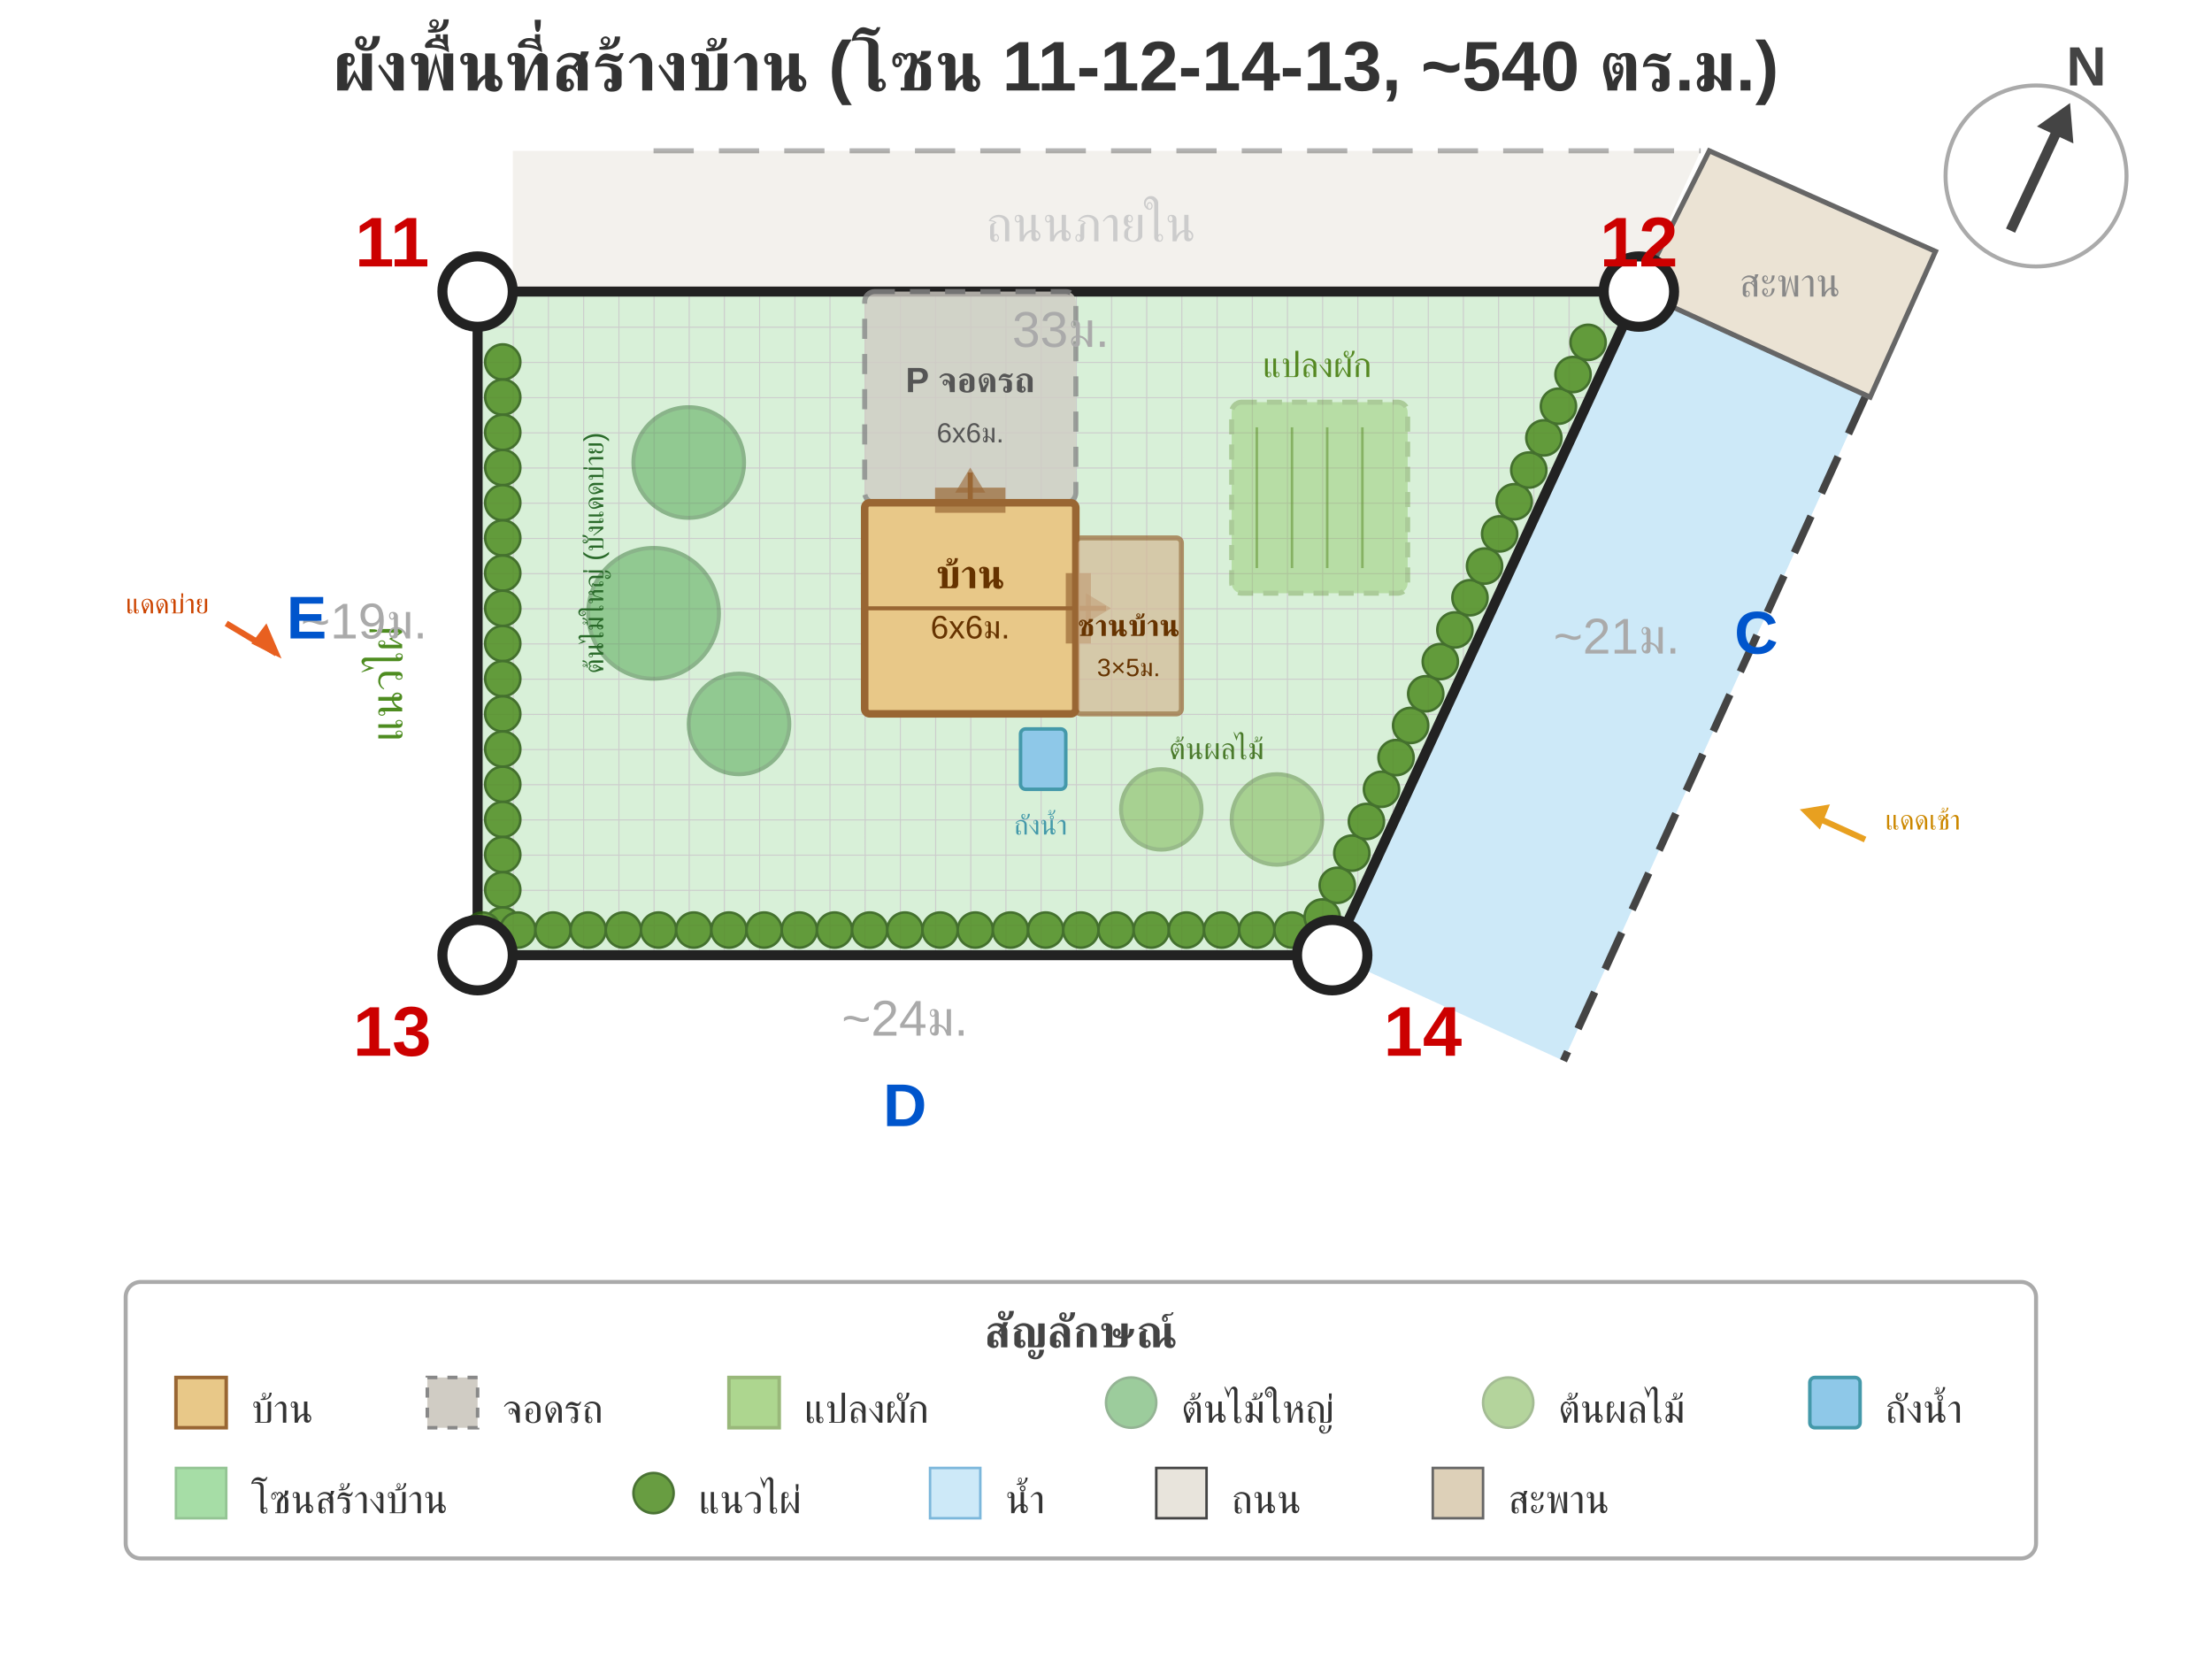
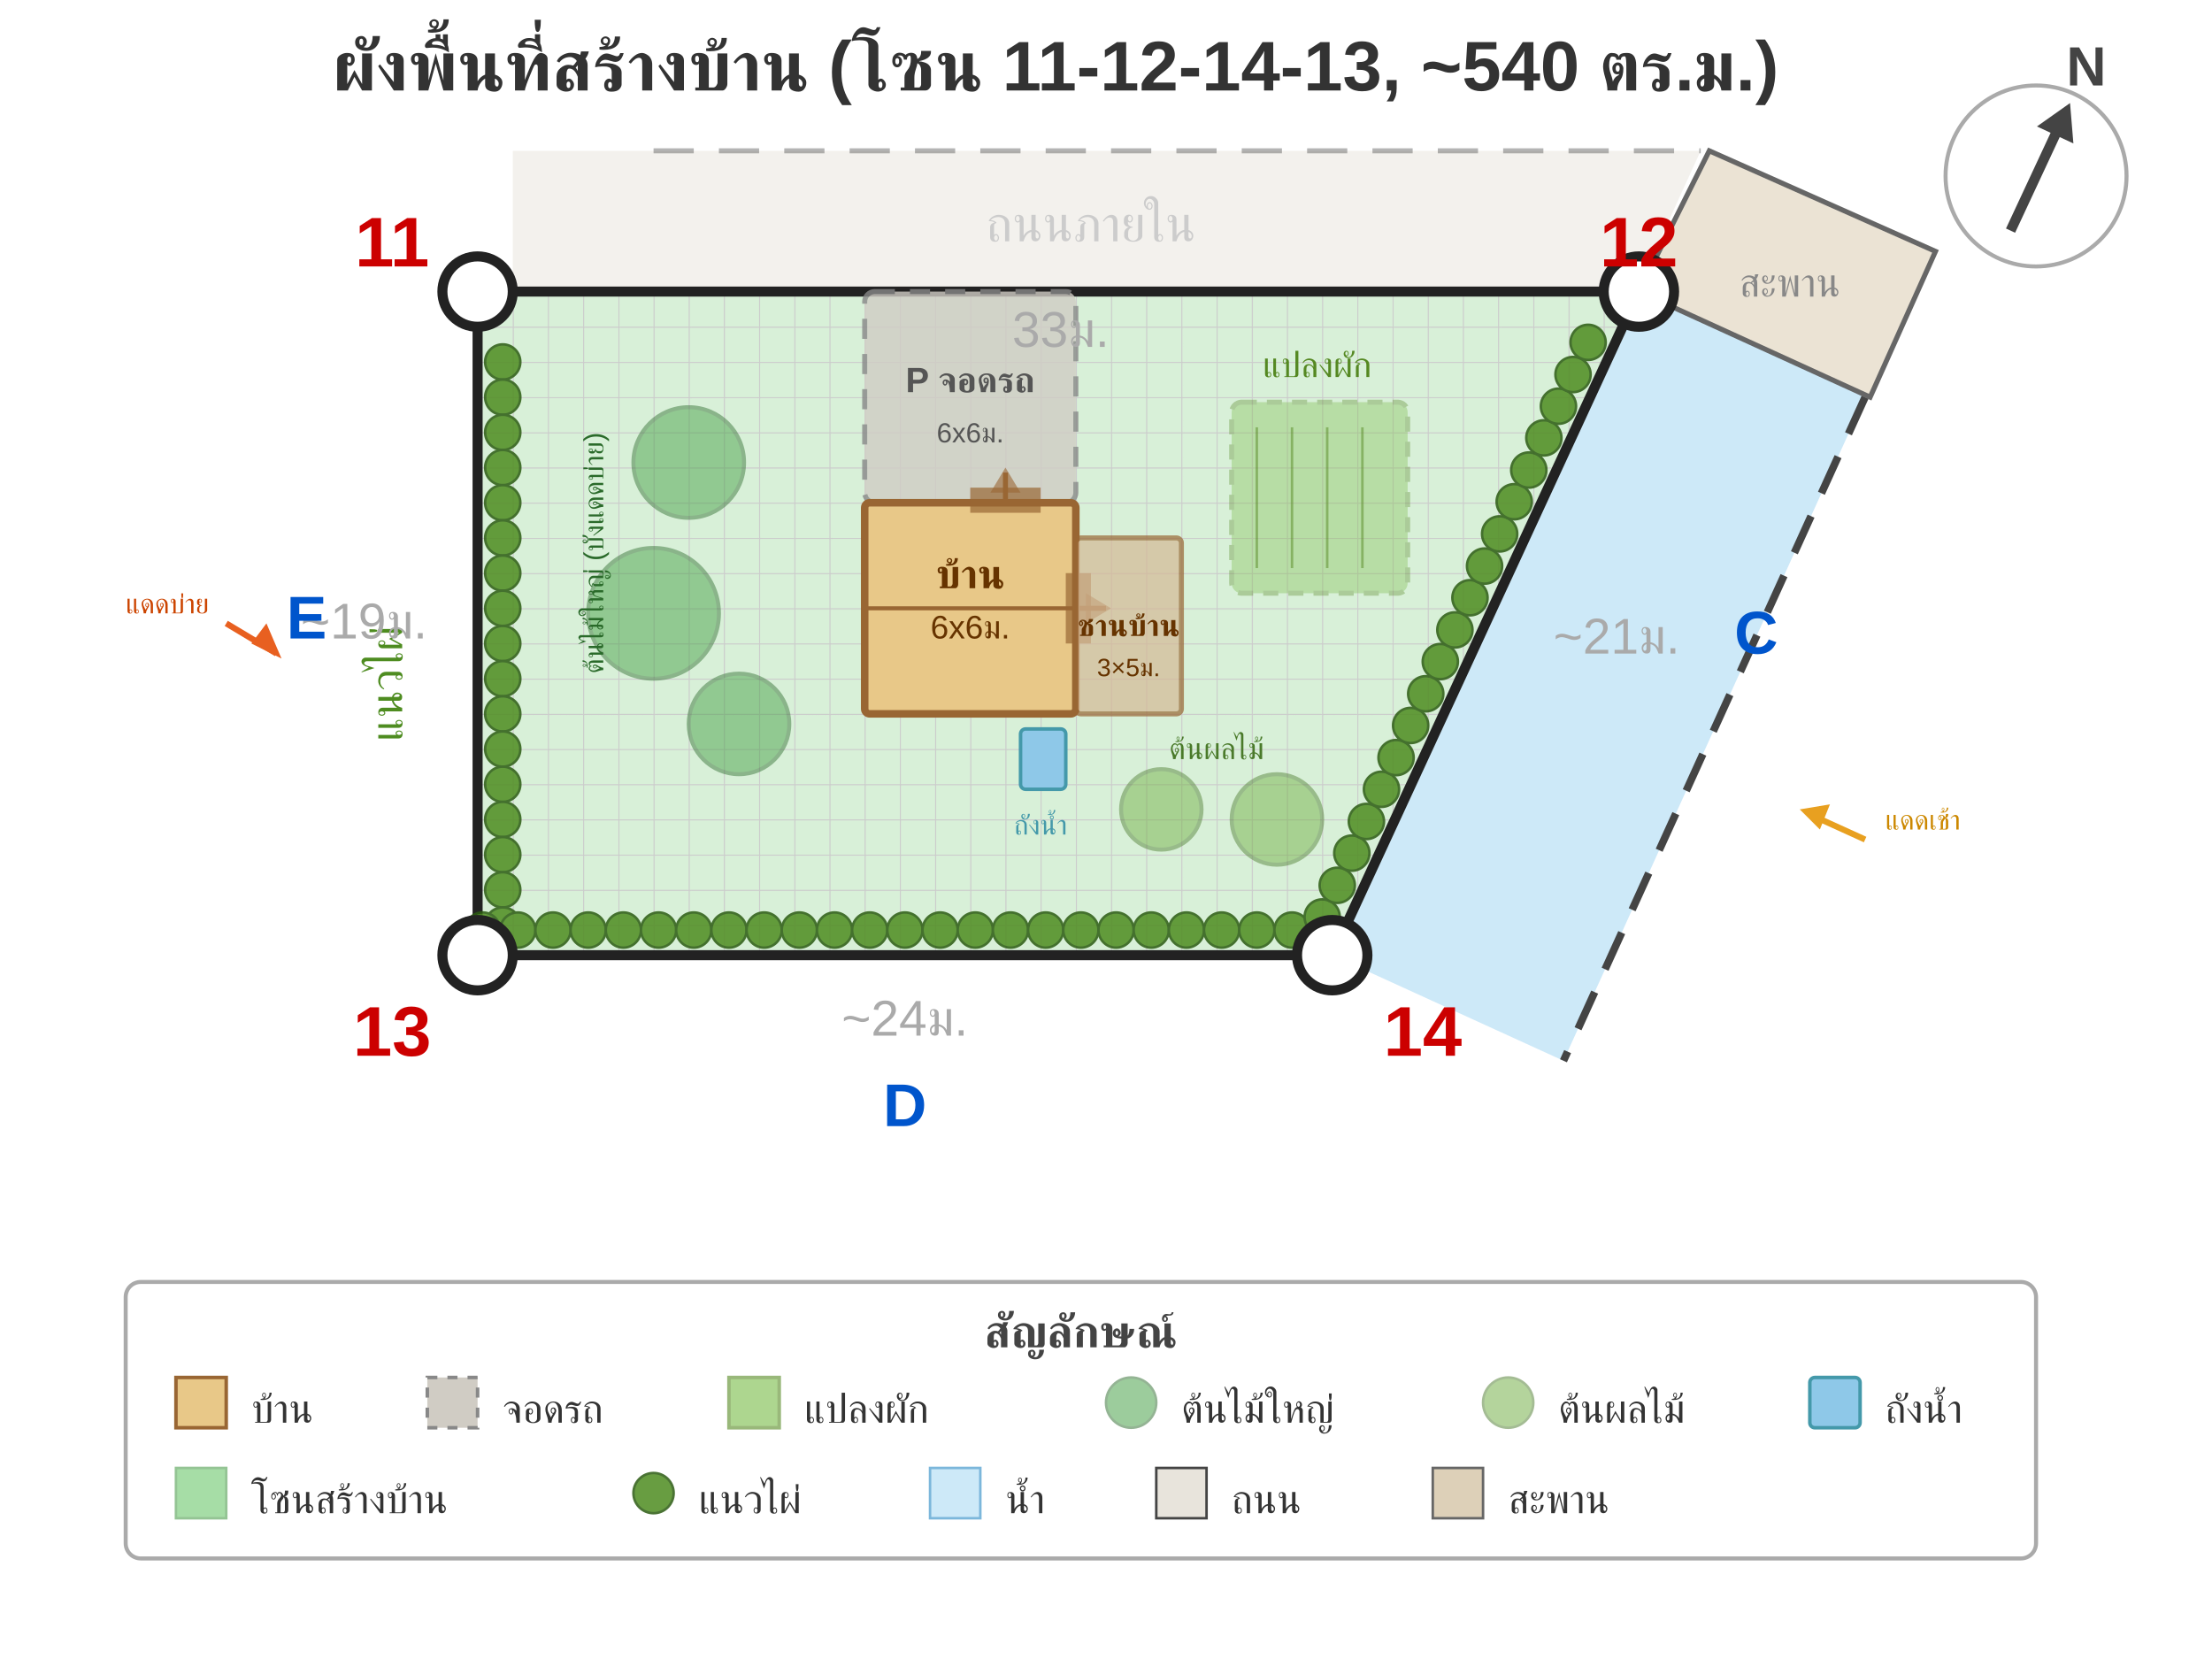
<svg xmlns="http://www.w3.org/2000/svg" viewBox="55 590 440 330" width="880" height="660">
  <rect x="55" y="590" width="440" height="330" fill="white" />
  <defs>
    <pattern id="grid1m" x="150" y="130" width="7" height="7" patternUnits="userSpaceOnUse">
      <line x1="0" y1="0" x2="7" y2="0" stroke="#ccc" stroke-width="0.4" />
      <line x1="0" y1="0" x2="0" y2="7" stroke="#ccc" stroke-width="0.4" />
    </pattern>
  </defs>
  <text x="265" y="608" font-family="Arial" font-size="14" font-weight="bold" fill="#333" text-anchor="middle">ผังพื้นที่สร้างบ้าน (โซน 11-12-14-13, ~540 ตร.ม.)</text>
  <polygon points="381,648 426,669 366,801 320,780" fill="#b8dff5" stroke="none" opacity="0.7" />
  <line x1="426" y1="669" x2="366" y2="801" stroke="#444" stroke-width="1.5" stroke-dasharray="8,5" />
  <polygon points="157,620 393.3,620 380.5,648 157,648" fill="#e8e4dc" opacity="0.5" />
  <line x1="185" y1="620" x2="393.3" y2="620" stroke="#444" stroke-width="1" stroke-dasharray="8,5" opacity="0.4" />
  <line x1="157" y1="648" x2="380.5" y2="648" stroke="#444" stroke-width="1" stroke-dasharray="8,5" opacity="0.4" />
  <text x="272" y="638" font-family="Arial" font-size="10" fill="#ccc" text-anchor="middle">ถนนภายใน</text>
  <polygon points="395,620 440,640 427,669 381,648" fill="#ddd0b8" fill-opacity="0.6" stroke="#666" stroke-width="1" />
  <text x="411" y="649" font-family="Arial" font-size="8" fill="#888" text-anchor="middle">สะพาน</text>
  <polygon points="150,648 381,648 320,780 150,780" fill="#4dbb4d" opacity="0.22" stroke="none" />
  <polygon points="150,648 381,648 320,780 150,780" fill="url(#grid1m)" stroke="none" />
  <polygon points="150,648 381,648 320,780 150,780" fill="none" stroke="#222" stroke-width="2" stroke-linejoin="round" />
  <rect x="227" y="648" width="42" height="42" fill="#d0ccc4" opacity="0.8" stroke="#888" stroke-width="1" stroke-dasharray="4,3" rx="2" />
  <text x="248" y="668" font-family="Arial" font-size="7" font-weight="bold" fill="#555" text-anchor="middle">P จอดรถ</text>
  <text x="248" y="678" font-family="Arial" font-size="5.5" fill="#555" text-anchor="middle">6x6ม.</text>
  <rect x="227" y="690" width="42" height="42" fill="#e8c888" stroke="#996633" stroke-width="1.5" rx="1" />
  <line x1="227" y1="711" x2="269" y2="711" stroke="#996633" stroke-width="0.8" />
-   <rect x="241" y="687" width="14" height="5" fill="#996633" opacity="0.7" stroke="none" />
-   <line x1="248" y1="690" x2="248" y2="684" stroke="#996633" stroke-width="1" />
-   <polygon points="248,683 245,688 251,688" fill="#996633" opacity="0.6" />
+   <rect x="248" y="687" width="14" height="5" fill="#996633" opacity="0.7" stroke="none" />
+   <line x1="255" y1="690" x2="255" y2="684" stroke="#996633" stroke-width="1" />
+   <polygon points="255,683 252,688 258,688" fill="#996633" opacity="0.6" />
  <rect x="267" y="704" width="5" height="14" fill="#996633" opacity="0.7" stroke="none" />
  <line x1="269" y1="711" x2="275" y2="711" stroke="#996633" stroke-width="1" />
  <polygon points="276,711 271,708 271,714" fill="#996633" opacity="0.6" />
  <text x="248" y="707" font-family="Arial" font-size="8" font-weight="bold" fill="#663300" text-anchor="middle">บ้าน</text>
  <text x="248" y="717" font-family="Arial" font-size="6.5" fill="#663300" text-anchor="middle">6x6ม.</text>
  <rect x="269" y="697" width="21" height="35" fill="#d4b896" opacity="0.7" stroke="#996633" stroke-width="1" rx="1" />
  <text x="279.5" y="716.5" font-family="Arial" font-size="6" font-weight="bold" fill="#663300" text-anchor="middle">ชานบ้าน</text>
  <text x="279.5" y="724.5" font-family="Arial" font-size="5" fill="#663300" text-anchor="middle">3×5ม.</text>
  <rect x="258" y="735" width="9" height="12" fill="#8ec8e8" stroke="#4499aa" stroke-width="0.7" rx="1" />
  <text x="262" y="756" font-family="Arial" font-size="5.5" fill="#4499aa" text-anchor="middle">ถังน้ำ</text>
  <rect x="300" y="670" width="35" height="38" fill="#77bb44" opacity="0.35" stroke="#558822" stroke-width="1" stroke-dasharray="3,2" rx="2" />
  <line x1="305" y1="675" x2="305" y2="703" stroke="#558822" stroke-width="0.5" opacity="0.5" />
  <line x1="312" y1="675" x2="312" y2="703" stroke="#558822" stroke-width="0.5" opacity="0.5" />
  <line x1="319" y1="675" x2="319" y2="703" stroke="#558822" stroke-width="0.5" opacity="0.5" />
  <line x1="326" y1="675" x2="326" y2="703" stroke="#558822" stroke-width="0.5" opacity="0.5" />
  <text x="317" y="665" font-family="Arial" font-size="7" fill="#558822" text-anchor="middle">แปลงผัก</text>
  <circle cx="192" cy="682" r="11" fill="#3a9a3a" opacity="0.45" stroke="#2a6a2a" stroke-width="0.8" />
  <circle cx="185" cy="712" r="13" fill="#3a9a3a" opacity="0.45" stroke="#2a6a2a" stroke-width="0.8" />
  <circle cx="202" cy="734" r="10" fill="#3a9a3a" opacity="0.45" stroke="#2a6a2a" stroke-width="0.8" />
  <text x="175" y="700" font-family="Arial" font-size="5.5" fill="#2a6a2a" text-anchor="middle" transform="rotate(-90,175,700)">ต้นไม้ใหญ่ (บังแดดบ่าย)</text>
  <circle cx="286" cy="751" r="8" fill="#6aaa3a" opacity="0.45" stroke="#4a7a2a" stroke-width="0.8" />
  <circle cx="309" cy="753" r="9" fill="#6aaa3a" opacity="0.45" stroke="#4a7a2a" stroke-width="0.8" />
  <text x="297" y="741" font-family="Arial" font-size="6" fill="#4a7a2a" text-anchor="middle">ต้นผลไม้</text>
  <g transform="translate(410,750)">
    <line x1="16" y1="7" x2="5" y2="2" stroke="#e8a020" stroke-width="1.2" />
    <polygon points="3,1 9,0 7,5" fill="#e8a020" />
    <text x="20" y="5" font-family="Arial" font-size="5.5" fill="#cc8800">แดดเช้า</text>
  </g>
  <g transform="translate(110,720)">
    <line x1="-10" y1="-6" x2="0" y2="0" stroke="#e86020" stroke-width="1.2" />
    <polygon points="1,1 -5,-2 -2,-6" fill="#e86020" />
    <text x="-30" y="-8" font-family="Arial" font-size="5.5" fill="#cc4400">แดดบ่าย</text>
  </g>
  <g id="bamboo-line" fill="#4e8c20" stroke="#2a5a10" stroke-width="0.5" opacity="0.85">
    <circle cx="155" cy="662" r="3.5" />
    <circle cx="155" cy="669" r="3.5" />
    <circle cx="155" cy="676" r="3.5" />
    <circle cx="155" cy="683" r="3.5" />
    <circle cx="155" cy="690" r="3.5" />
    <circle cx="155" cy="697" r="3.5" />
    <circle cx="155" cy="704" r="3.5" />
    <circle cx="155" cy="711" r="3.5" />
    <circle cx="155" cy="718" r="3.5" />
    <circle cx="155" cy="725" r="3.5" />
    <circle cx="155" cy="732" r="3.5" />
    <circle cx="155" cy="739" r="3.5" />
    <circle cx="155" cy="746" r="3.5" />
    <circle cx="155" cy="753" r="3.5" />
    <circle cx="155" cy="760" r="3.5" />
    <circle cx="155" cy="767" r="3.5" />
    <circle cx="155" cy="774" r="3.5" />
    <circle cx="151" cy="775" r="3.5" />
    <circle cx="158" cy="775" r="3.5" />
    <circle cx="165" cy="775" r="3.5" />
    <circle cx="172" cy="775" r="3.5" />
    <circle cx="179" cy="775" r="3.5" />
    <circle cx="186" cy="775" r="3.5" />
    <circle cx="193" cy="775" r="3.5" />
    <circle cx="200" cy="775" r="3.5" />
    <circle cx="207" cy="775" r="3.5" />
    <circle cx="214" cy="775" r="3.5" />
    <circle cx="221" cy="775" r="3.5" />
    <circle cx="228" cy="775" r="3.5" />
    <circle cx="235" cy="775" r="3.5" />
    <circle cx="242" cy="775" r="3.5" />
    <circle cx="249" cy="775" r="3.5" />
    <circle cx="256" cy="775" r="3.5" />
    <circle cx="263" cy="775" r="3.5" />
    <circle cx="270" cy="775" r="3.5" />
    <circle cx="277" cy="775" r="3.5" />
    <circle cx="284" cy="775" r="3.5" />
    <circle cx="291" cy="775" r="3.5" />
    <circle cx="298" cy="775" r="3.5" />
    <circle cx="305" cy="775" r="3.5" />
    <circle cx="312" cy="775" r="3.5" />
    <circle cx="319" cy="775" r="3.5" />
    <circle cx="318.0" cy="772.4" r="3.5" />
    <circle cx="321.0" cy="766.1" r="3.5" />
    <circle cx="323.9" cy="759.7" r="3.5" />
    <circle cx="326.8" cy="753.4" r="3.5" />
    <circle cx="329.8" cy="747.0" r="3.5" />
    <circle cx="332.7" cy="740.7" r="3.5" />
    <circle cx="335.6" cy="734.3" r="3.5" />
    <circle cx="338.6" cy="728.0" r="3.5" />
    <circle cx="341.5" cy="721.6" r="3.5" />
    <circle cx="344.4" cy="715.3" r="3.5" />
    <circle cx="347.4" cy="708.9" r="3.5" />
    <circle cx="350.3" cy="702.6" r="3.5" />
    <circle cx="353.3" cy="696.2" r="3.5" />
    <circle cx="356.2" cy="689.8" r="3.5" />
    <circle cx="359.1" cy="683.5" r="3.5" />
    <circle cx="362.1" cy="677.1" r="3.5" />
    <circle cx="365.0" cy="670.8" r="3.5" />
    <circle cx="367.9" cy="664.5" r="3.5" />
    <circle cx="370.9" cy="658.1" r="3.5" />
  </g>
  <text x="135" y="726" font-family="Arial" font-size="9" fill="#4e8c20" text-anchor="middle" transform="rotate(-90,135,726)">แนวไผ่</text>
  <circle cx="150" cy="648" r="7" fill="white" stroke="#222" stroke-width="2" />
  <circle cx="381" cy="648" r="7" fill="white" stroke="#222" stroke-width="2" />
  <circle cx="150" cy="780" r="7" fill="white" stroke="#222" stroke-width="2" />
  <circle cx="320" cy="780" r="7" fill="white" stroke="#222" stroke-width="2" />
  <text x="133" y="643" font-family="Arial" font-size="14" font-weight="bold" fill="#c00" text-anchor="middle">11</text>
  <text x="381" y="643" font-family="Arial" font-size="14" font-weight="bold" fill="#c00" text-anchor="middle">12</text>
  <text x="133" y="800" font-family="Arial" font-size="14" font-weight="bold" fill="#c00" text-anchor="middle">13</text>
  <text x="338" y="800" font-family="Arial" font-size="14" font-weight="bold" fill="#c00" text-anchor="middle">14</text>
  <g font-family="Arial" font-size="10" fill="#aaa">
    <text x="140" y="717" text-anchor="end">~19ม.</text>
    <text x="235" y="796" text-anchor="middle">~24ม.</text>
    <text x="364" y="720" text-anchor="start">~21ม.</text>
    <text x="266" y="659" text-anchor="middle">33ม.</text>
  </g>
  <text x="400" y="720" font-family="Arial" font-size="12" font-weight="bold" fill="#0055cc" text-anchor="start">C</text>
  <text x="235" y="814" font-family="Arial" font-size="12" font-weight="bold" fill="#0055cc" text-anchor="middle">D</text>
  <text x="120" y="717" font-family="Arial" font-size="12" font-weight="bold" fill="#0055cc" text-anchor="end">E</text>
  <g transform="translate(460,625)">
    <g transform="rotate(25)">
      <line x1="0" y1="12" x2="0" y2="-12" stroke="#444" stroke-width="2" />
      <polygon points="0,-16 -4,-9 4,-9" fill="#444" />
    </g>
    <text x="10" y="-18" font-family="Arial" font-size="11" font-weight="bold" fill="#444" text-anchor="middle">N</text>
    <circle cx="0" cy="0" r="18" fill="none" stroke="#aaa" stroke-width="0.8" />
  </g>
  <rect x="80" y="845" width="380" height="55" fill="white" stroke="#aaa" stroke-width="0.8" rx="3" />
  <text x="270" y="858" font-family="Arial" font-size="9" font-weight="bold" fill="#444" text-anchor="middle">สัญลักษณ์</text>
  <rect x="90" y="864" width="10" height="10" fill="#e8c888" stroke="#996633" stroke-width="0.7" />
  <text x="105" y="873" font-family="Arial" font-size="8" fill="#333">บ้าน</text>
  <rect x="140" y="864" width="10" height="10" fill="#d0ccc4" stroke="#888" stroke-width="0.7" stroke-dasharray="2,2" />
  <text x="155" y="873" font-family="Arial" font-size="8" fill="#333">จอดรถ</text>
  <rect x="200" y="864" width="10" height="10" fill="#77bb44" opacity="0.6" stroke="#558822" stroke-width="0.7" />
  <text x="215" y="873" font-family="Arial" font-size="8" fill="#333">แปลงผัก</text>
  <circle cx="280" cy="869" r="5" fill="#3a9a3a" opacity="0.5" stroke="#2a6a2a" stroke-width="0.5" />
  <text x="290" y="873" font-family="Arial" font-size="8" fill="#333">ต้นไม้ใหญ่</text>
  <circle cx="355" cy="869" r="5" fill="#6aaa3a" opacity="0.5" stroke="#4a7a2a" stroke-width="0.5" />
  <text x="365" y="873" font-family="Arial" font-size="8" fill="#333">ต้นผลไม้</text>
  <rect x="415" y="864" width="10" height="10" fill="#8ec8e8" stroke="#4499aa" stroke-width="0.7" rx="1" />
  <text x="430" y="873" font-family="Arial" font-size="8" fill="#333">ถังน้ำ</text>
  <rect x="90" y="882" width="10" height="10" fill="#4dbb4d" opacity="0.5" stroke="#2a8a2a" stroke-width="0.5" />
  <text x="105" y="891" font-family="Arial" font-size="8" fill="#333">โซนสร้างบ้าน</text>
  <circle cx="185" cy="887" r="4" fill="#4e8c20" stroke="#2a5a10" stroke-width="0.5" opacity="0.85" />
  <text x="194" y="891" font-family="Arial" font-size="8" fill="#333">แนวไผ่</text>
  <rect x="240" y="882" width="10" height="10" fill="#b8dff5" opacity="0.7" stroke="#4499cc" stroke-width="0.5" />
  <text x="255" y="891" font-family="Arial" font-size="8" fill="#333">น้ำ</text>
  <rect x="285" y="882" width="10" height="10" fill="#e8e4dc" stroke="#444" stroke-width="0.5" />
  <text x="300" y="891" font-family="Arial" font-size="8" fill="#333">ถนน</text>
  <rect x="340" y="882" width="10" height="10" fill="#ddd0b8" stroke="#666" stroke-width="0.5" />
  <text x="355" y="891" font-family="Arial" font-size="8" fill="#333">สะพาน</text>
</svg>
